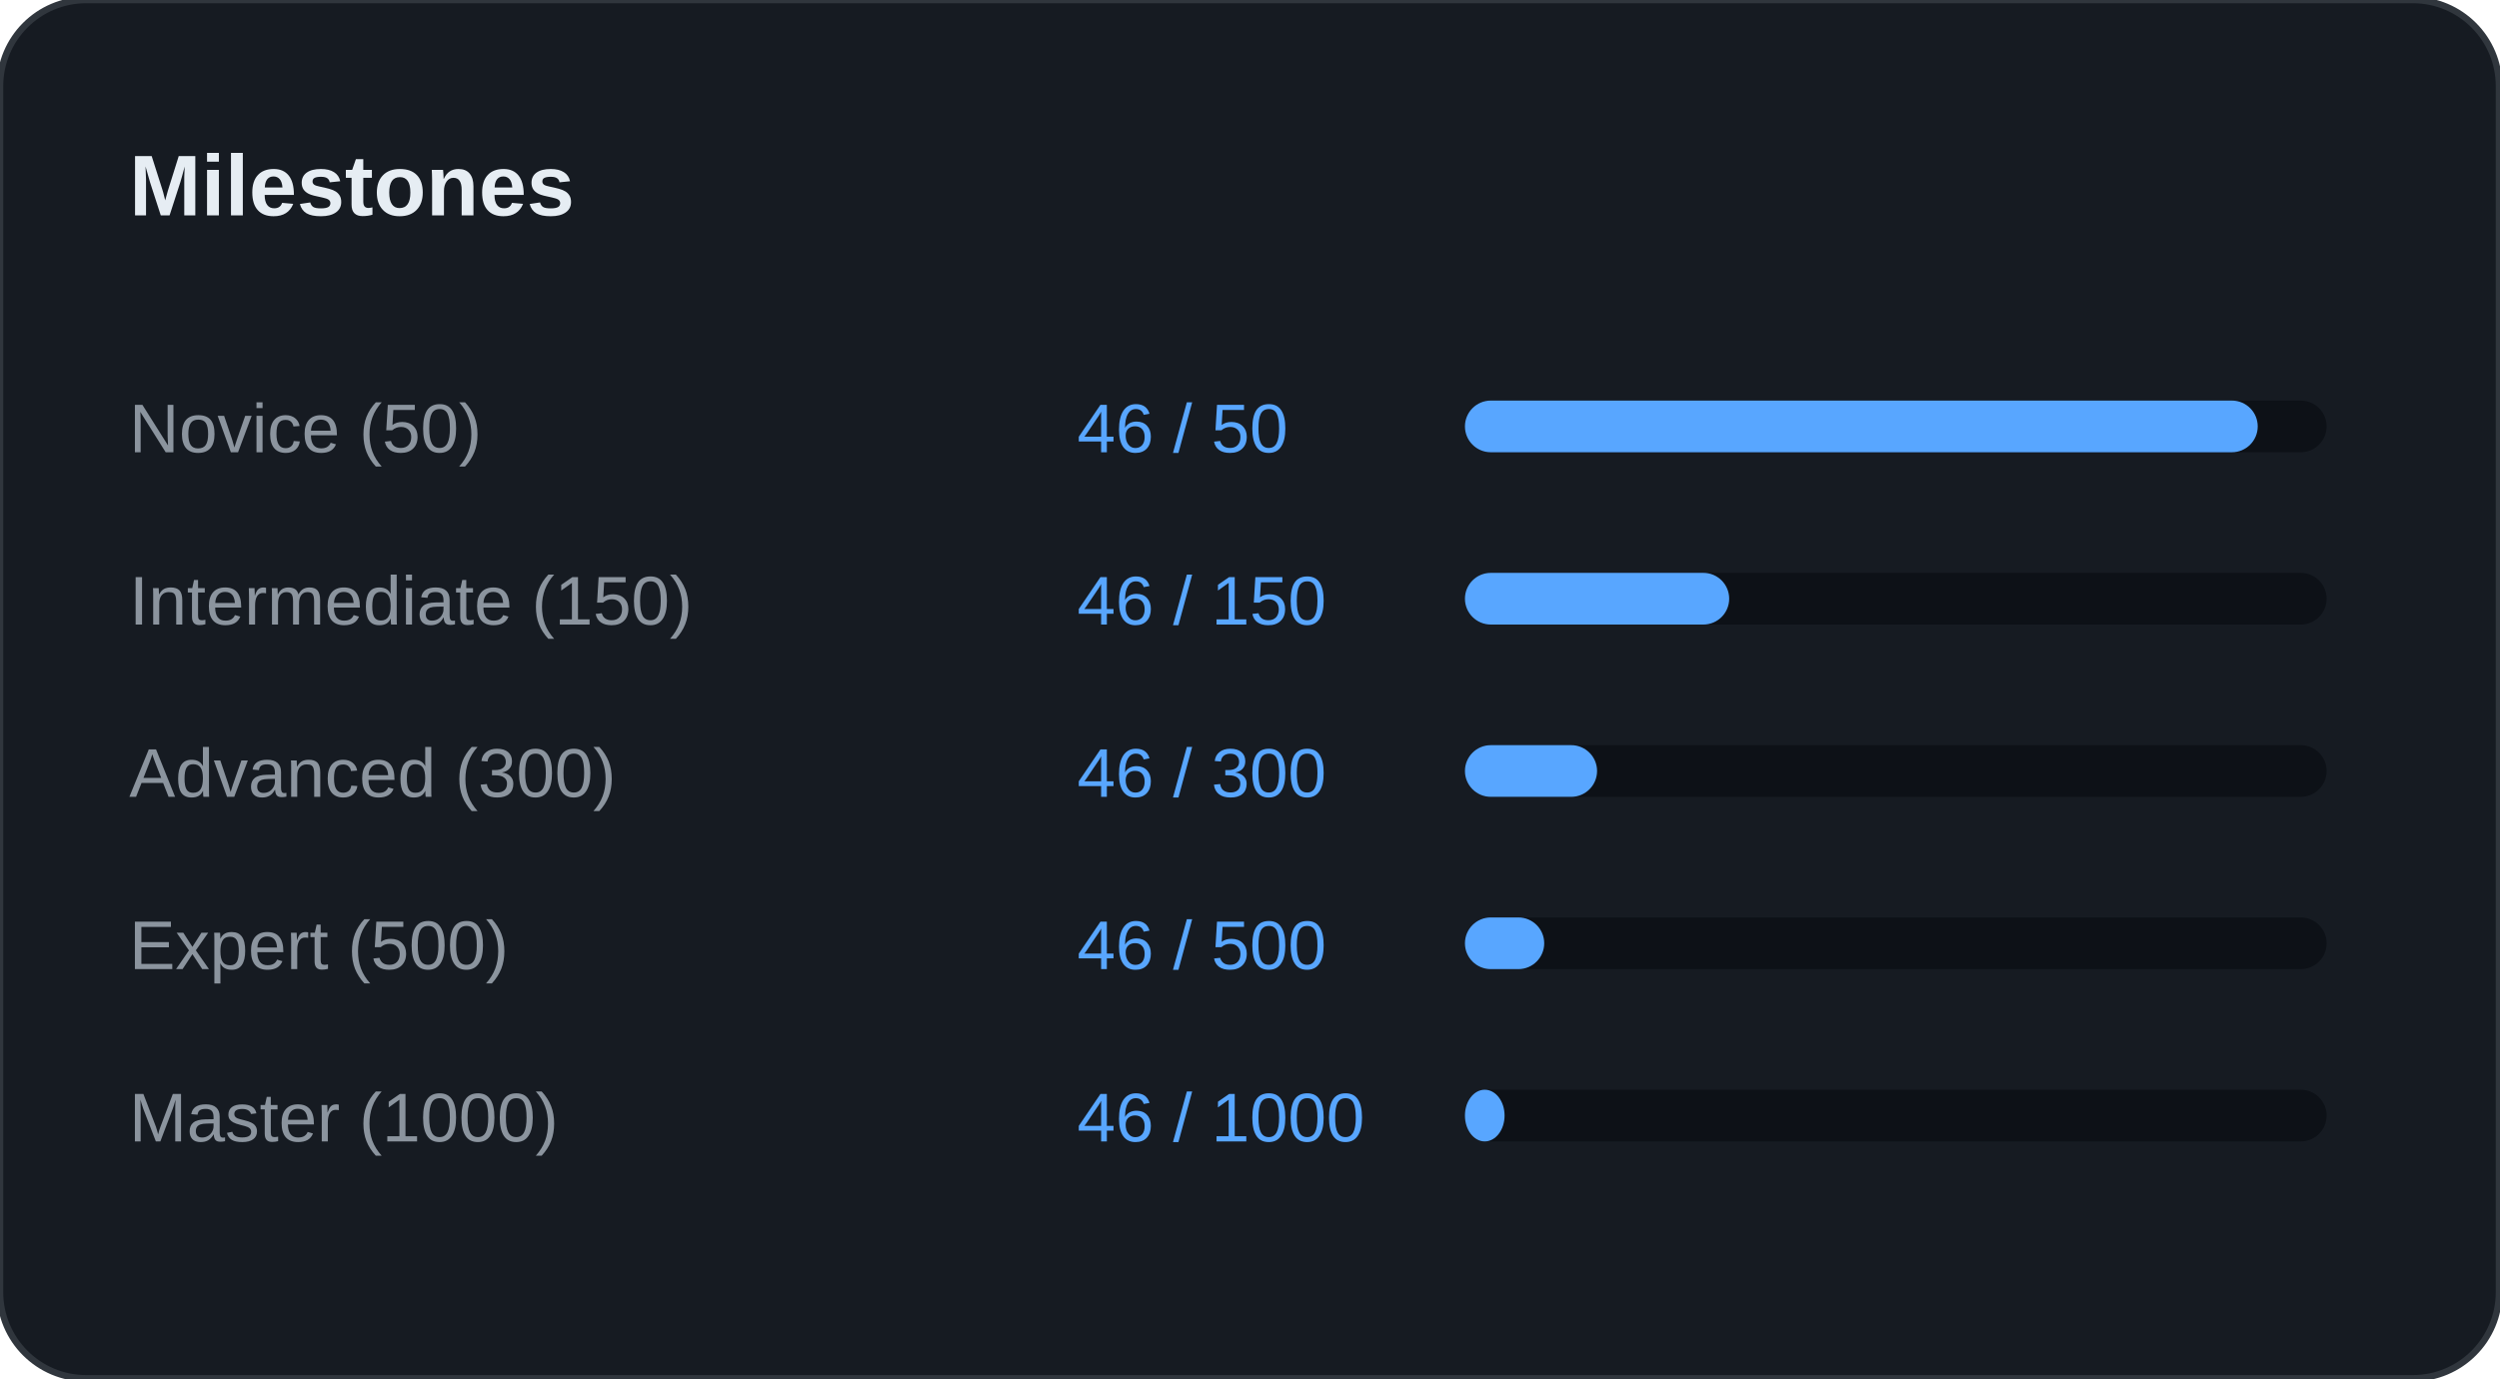
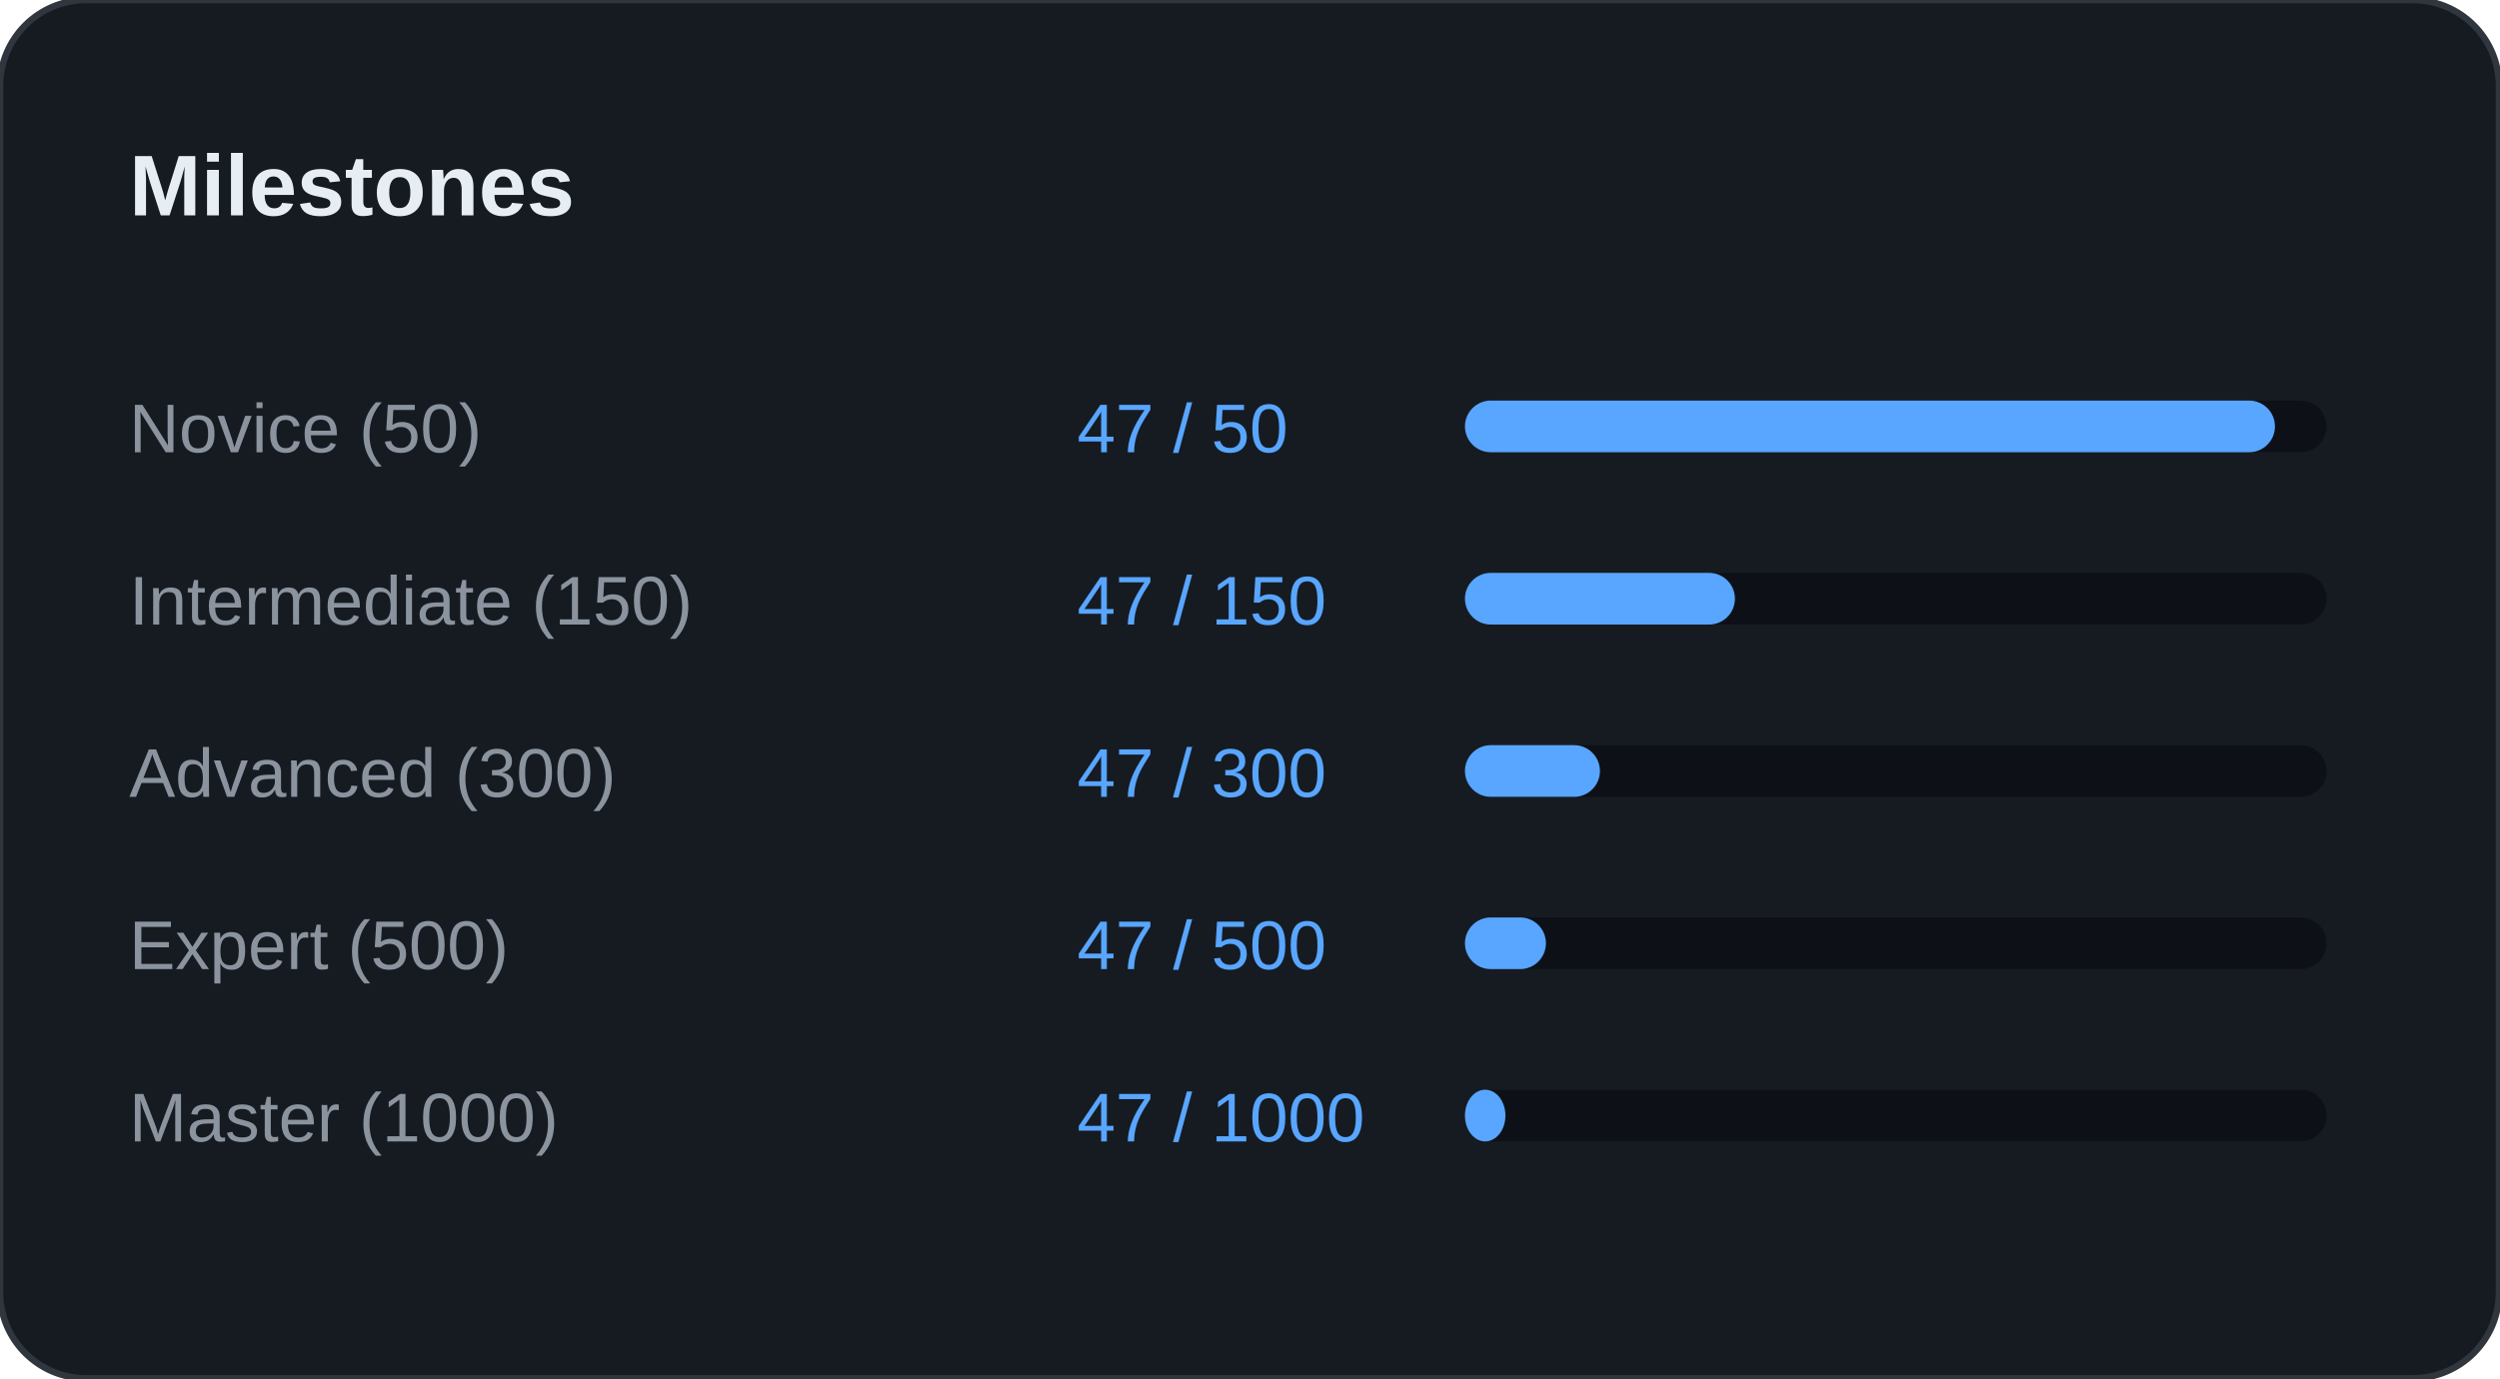
<svg xmlns="http://www.w3.org/2000/svg" width="100%" viewBox="0 0 580 320" preserveAspectRatio="xMidYMid meet">
  <rect width="580" height="320" rx="20" fill="#161B22" stroke="#30363D" stroke-width="1.5" />
  <text x="30" y="50" font-family="Segoe UI, Arial, sans-serif" font-size="20" font-weight="bold" fill="#E6EDF3">Milestones</text>
  <text x="30" y="105" font-family="Segoe UI, Arial, sans-serif" font-size="16" fill="#8B949E">Novice (50)</text>
-   <text x="250" y="105" font-family="Segoe UI, Arial, sans-serif" font-size="16" fill="#58A6FF">46 / 50</text>
+   <text x="250" y="105" font-family="Segoe UI, Arial, sans-serif" font-size="16" fill="#58A6FF">47 / 50</text>
  <rect x="340" y="93" width="200" height="12" rx="6" fill="#0D1117" />
-   <rect x="340" y="93" width="184" height="12" rx="6" fill="#58A6FF" />
+   <rect x="340" y="93" width="188" height="12" rx="6" fill="#58A6FF" />
  <text x="30" y="145" font-family="Segoe UI, Arial, sans-serif" font-size="16" fill="#8B949E">Intermediate (150)</text>
-   <text x="250" y="145" font-family="Segoe UI, Arial, sans-serif" font-size="16" fill="#58A6FF">46 / 150</text>
+   <text x="250" y="145" font-family="Segoe UI, Arial, sans-serif" font-size="16" fill="#58A6FF">47 / 150</text>
  <rect x="340" y="133" width="200" height="12" rx="6" fill="#0D1117" />
-   <rect x="340" y="133" width="61.333" height="12" rx="6" fill="#58A6FF" />
+   <rect x="340" y="133" width="62.667" height="12" rx="6" fill="#58A6FF" />
  <text x="30" y="185" font-family="Segoe UI, Arial, sans-serif" font-size="16" fill="#8B949E">Advanced (300)</text>
-   <text x="250" y="185" font-family="Segoe UI, Arial, sans-serif" font-size="16" fill="#58A6FF">46 / 300</text>
+   <text x="250" y="185" font-family="Segoe UI, Arial, sans-serif" font-size="16" fill="#58A6FF">47 / 300</text>
  <rect x="340" y="173" width="200" height="12" rx="6" fill="#0D1117" />
-   <rect x="340" y="173" width="30.667" height="12" rx="6" fill="#58A6FF" />
+   <rect x="340" y="173" width="31.333" height="12" rx="6" fill="#58A6FF" />
  <text x="30" y="225" font-family="Segoe UI, Arial, sans-serif" font-size="16" fill="#8B949E">Expert (500)</text>
-   <text x="250" y="225" font-family="Segoe UI, Arial, sans-serif" font-size="16" fill="#58A6FF">46 / 500</text>
+   <text x="250" y="225" font-family="Segoe UI, Arial, sans-serif" font-size="16" fill="#58A6FF">47 / 500</text>
  <rect x="340" y="213" width="200" height="12" rx="6" fill="#0D1117" />
-   <rect x="340" y="213" width="18.4" height="12" rx="6" fill="#58A6FF" />
+   <rect x="340" y="213" width="18.8" height="12" rx="6" fill="#58A6FF" />
  <text x="30" y="265" font-family="Segoe UI, Arial, sans-serif" font-size="16" fill="#8B949E">Master (1000)</text>
-   <text x="250" y="265" font-family="Segoe UI, Arial, sans-serif" font-size="16" fill="#58A6FF">46 / 1000</text>
+   <text x="250" y="265" font-family="Segoe UI, Arial, sans-serif" font-size="16" fill="#58A6FF">47 / 1000</text>
  <rect x="340" y="253" width="200" height="12" rx="6" fill="#0D1117" />
-   <rect x="340" y="253" width="9.2" height="12" rx="6" fill="#58A6FF" />
+   <rect x="340" y="253" width="9.4" height="12" rx="6" fill="#58A6FF" />
</svg>
